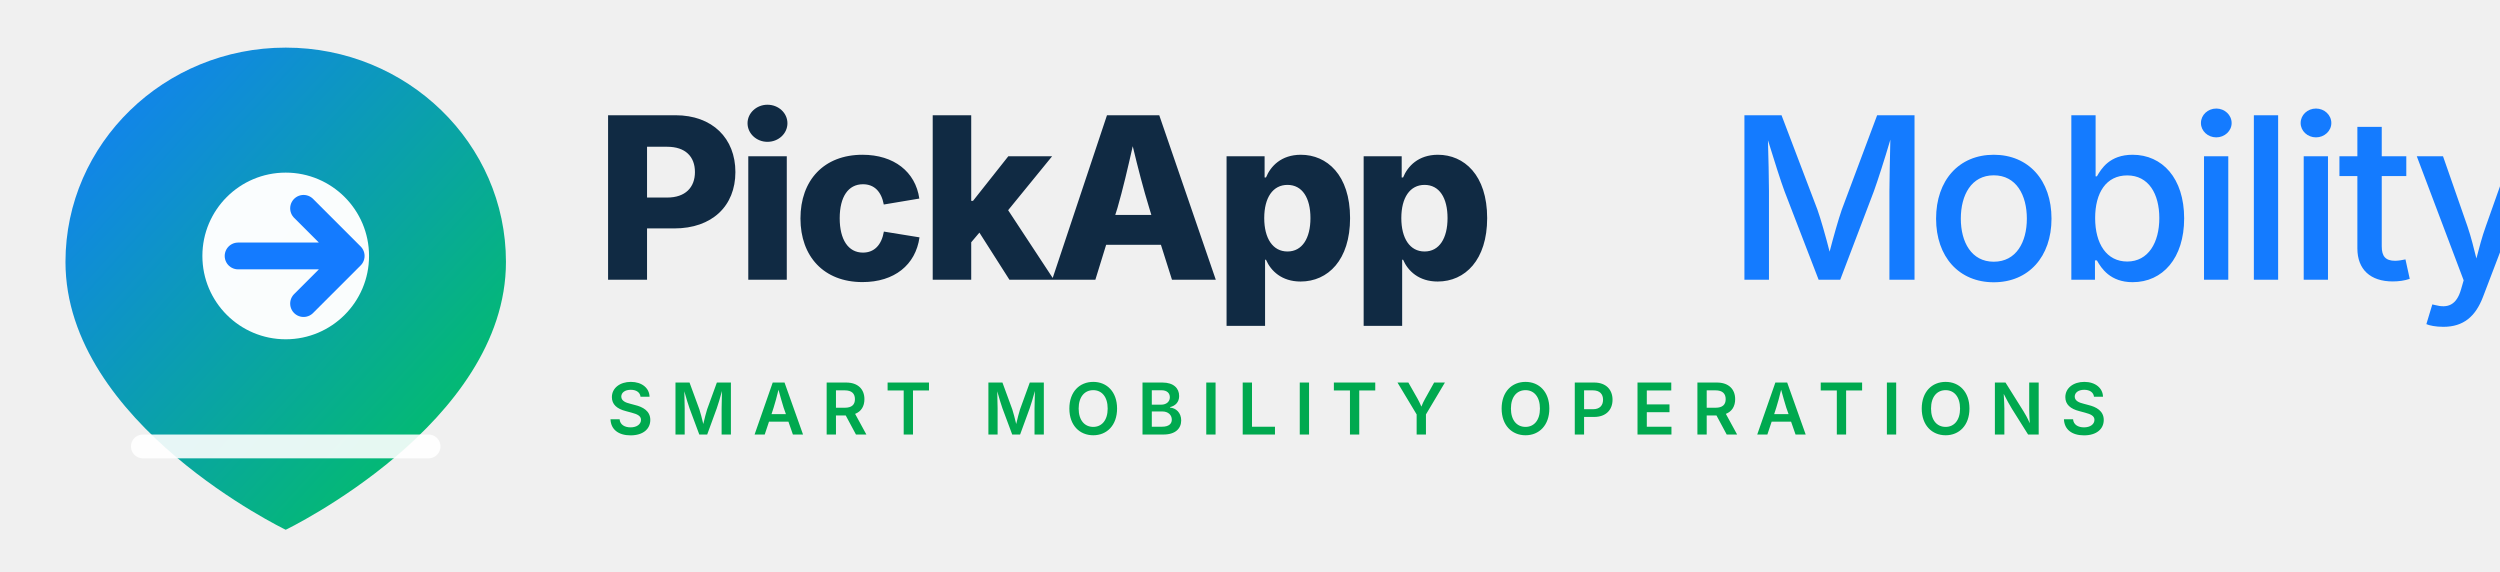
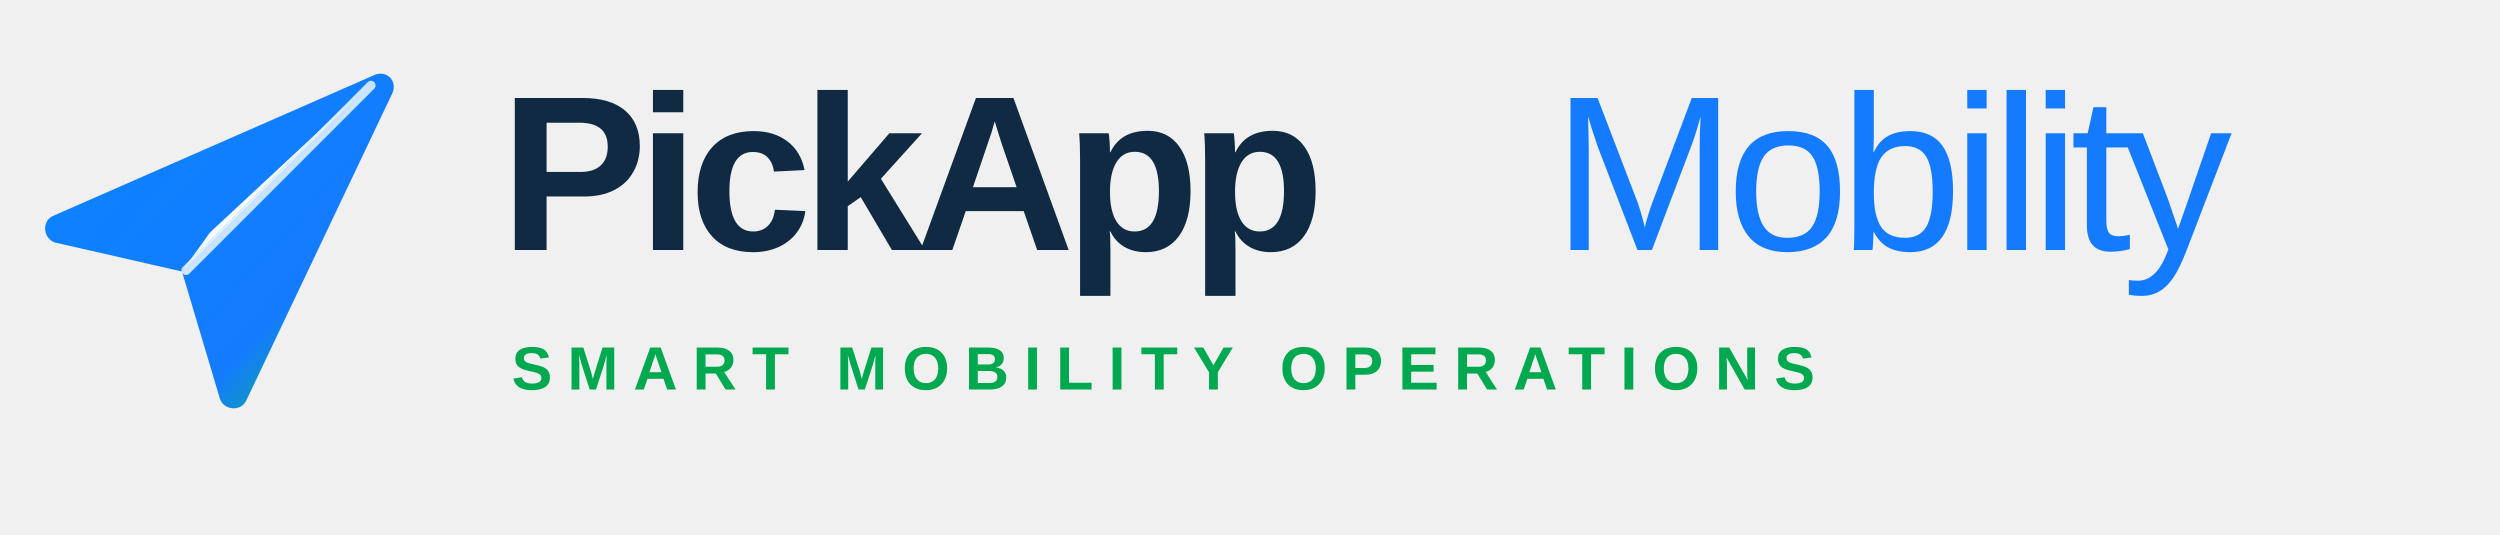
- <svg xmlns="http://www.w3.org/2000/svg" viewBox="0 0 420 96" role="img" aria-labelledby="title desc">
+ <svg xmlns="http://www.w3.org/2000/svg" viewBox="0 0 430 92" role="img" aria-labelledby="title desc">
  <defs>
-     <linearGradient id="g" x1="0" y1="0" x2="1" y2="1">
-       <stop offset="0" stop-color="#147BFF" />
+     <linearGradient id="plane" x1="7" y1="8" x2="62" y2="58" gradientUnits="userSpaceOnUse">
+       <stop offset="0" stop-color="#0A84FF" />
+       <stop offset="0.72" stop-color="#147BFF" />
      <stop offset="1" stop-color="#00C853" />
    </linearGradient>
  </defs>
-   <g transform="translate(6 6)">
-     <path d="M42 2C21.6 2 5 18.1 5 38c0 27.2 37 45 37 45s37-17.8 37-45C79 18.1 62.4 2 42 2Z" fill="url(#g)" />
-     <circle cx="42" cy="37" r="14" fill="#fff" opacity=".98" />
-     <path d="M34 37h18M45 29l8 8-8 8" fill="none" stroke="#147BFF" stroke-width="4.5" stroke-linecap="round" stroke-linejoin="round" />
-     <path d="M18 69h48" stroke="#fff" stroke-width="4" stroke-linecap="round" opacity=".9" />
+   <g transform="translate(4 7)">
+     <path d="M5.2 30.1 60.4 5.9c2.1-.9 4 1 3.1 3.1L38.4 61.8c-.9 2.1-4 1.8-4.6-.3l-6.5-21.8L5.4 34.7c-2.1-.8-2.2-3.8-.2-4.6Z" fill="url(#plane)" />
+     <path d="m27.3 39.7 32.2-32.2-27.4 25.5-4.8 6.7Z" fill="#fff" opacity=".97" />
+     <path d="M28 39.5 59.8 7.7" fill="none" stroke="#DDEEFF" stroke-width="1.6" stroke-linecap="round" opacity=".9" />
  </g>
-   <g transform="translate(100 0)">
-     <text x="0" y="47" font-family="Inter,Segoe UI,Arial,sans-serif" font-size="38" font-weight="800" letter-spacing="-1.2" fill="#102A43">PickApp</text>
-     <text x="190" y="47" font-family="Inter,Segoe UI,Arial,sans-serif" font-size="38" font-weight="500" letter-spacing="-1.2" fill="#147BFF">Mobility</text>
-     <text x="2" y="73" font-family="Inter,Segoe UI,Arial,sans-serif" font-size="12" font-weight="600" letter-spacing="2.8" fill="#00A94F">SMART MOBILITY OPERATIONS</text>
+   <g transform="translate(86 0)">
+     <text x="0" y="43" font-family="-apple-system,BlinkMacSystemFont,'SF Pro Display','Segoe UI',Arial,sans-serif" font-size="38" font-weight="750" letter-spacing="-1.7" fill="#102A43">PickApp</text>
+     <text x="181" y="43" font-family="-apple-system,BlinkMacSystemFont,'SF Pro Display','Segoe UI',Arial,sans-serif" font-size="38" font-weight="500" letter-spacing="-1.7" fill="#147BFF">Mobility</text>
+     <text x="2" y="67" font-family="-apple-system,BlinkMacSystemFont,'SF Pro Text','Segoe UI',Arial,sans-serif" font-size="10.5" font-weight="650" letter-spacing="2.6" fill="#00A94F">SMART MOBILITY OPERATIONS</text>
  </g>
</svg>
